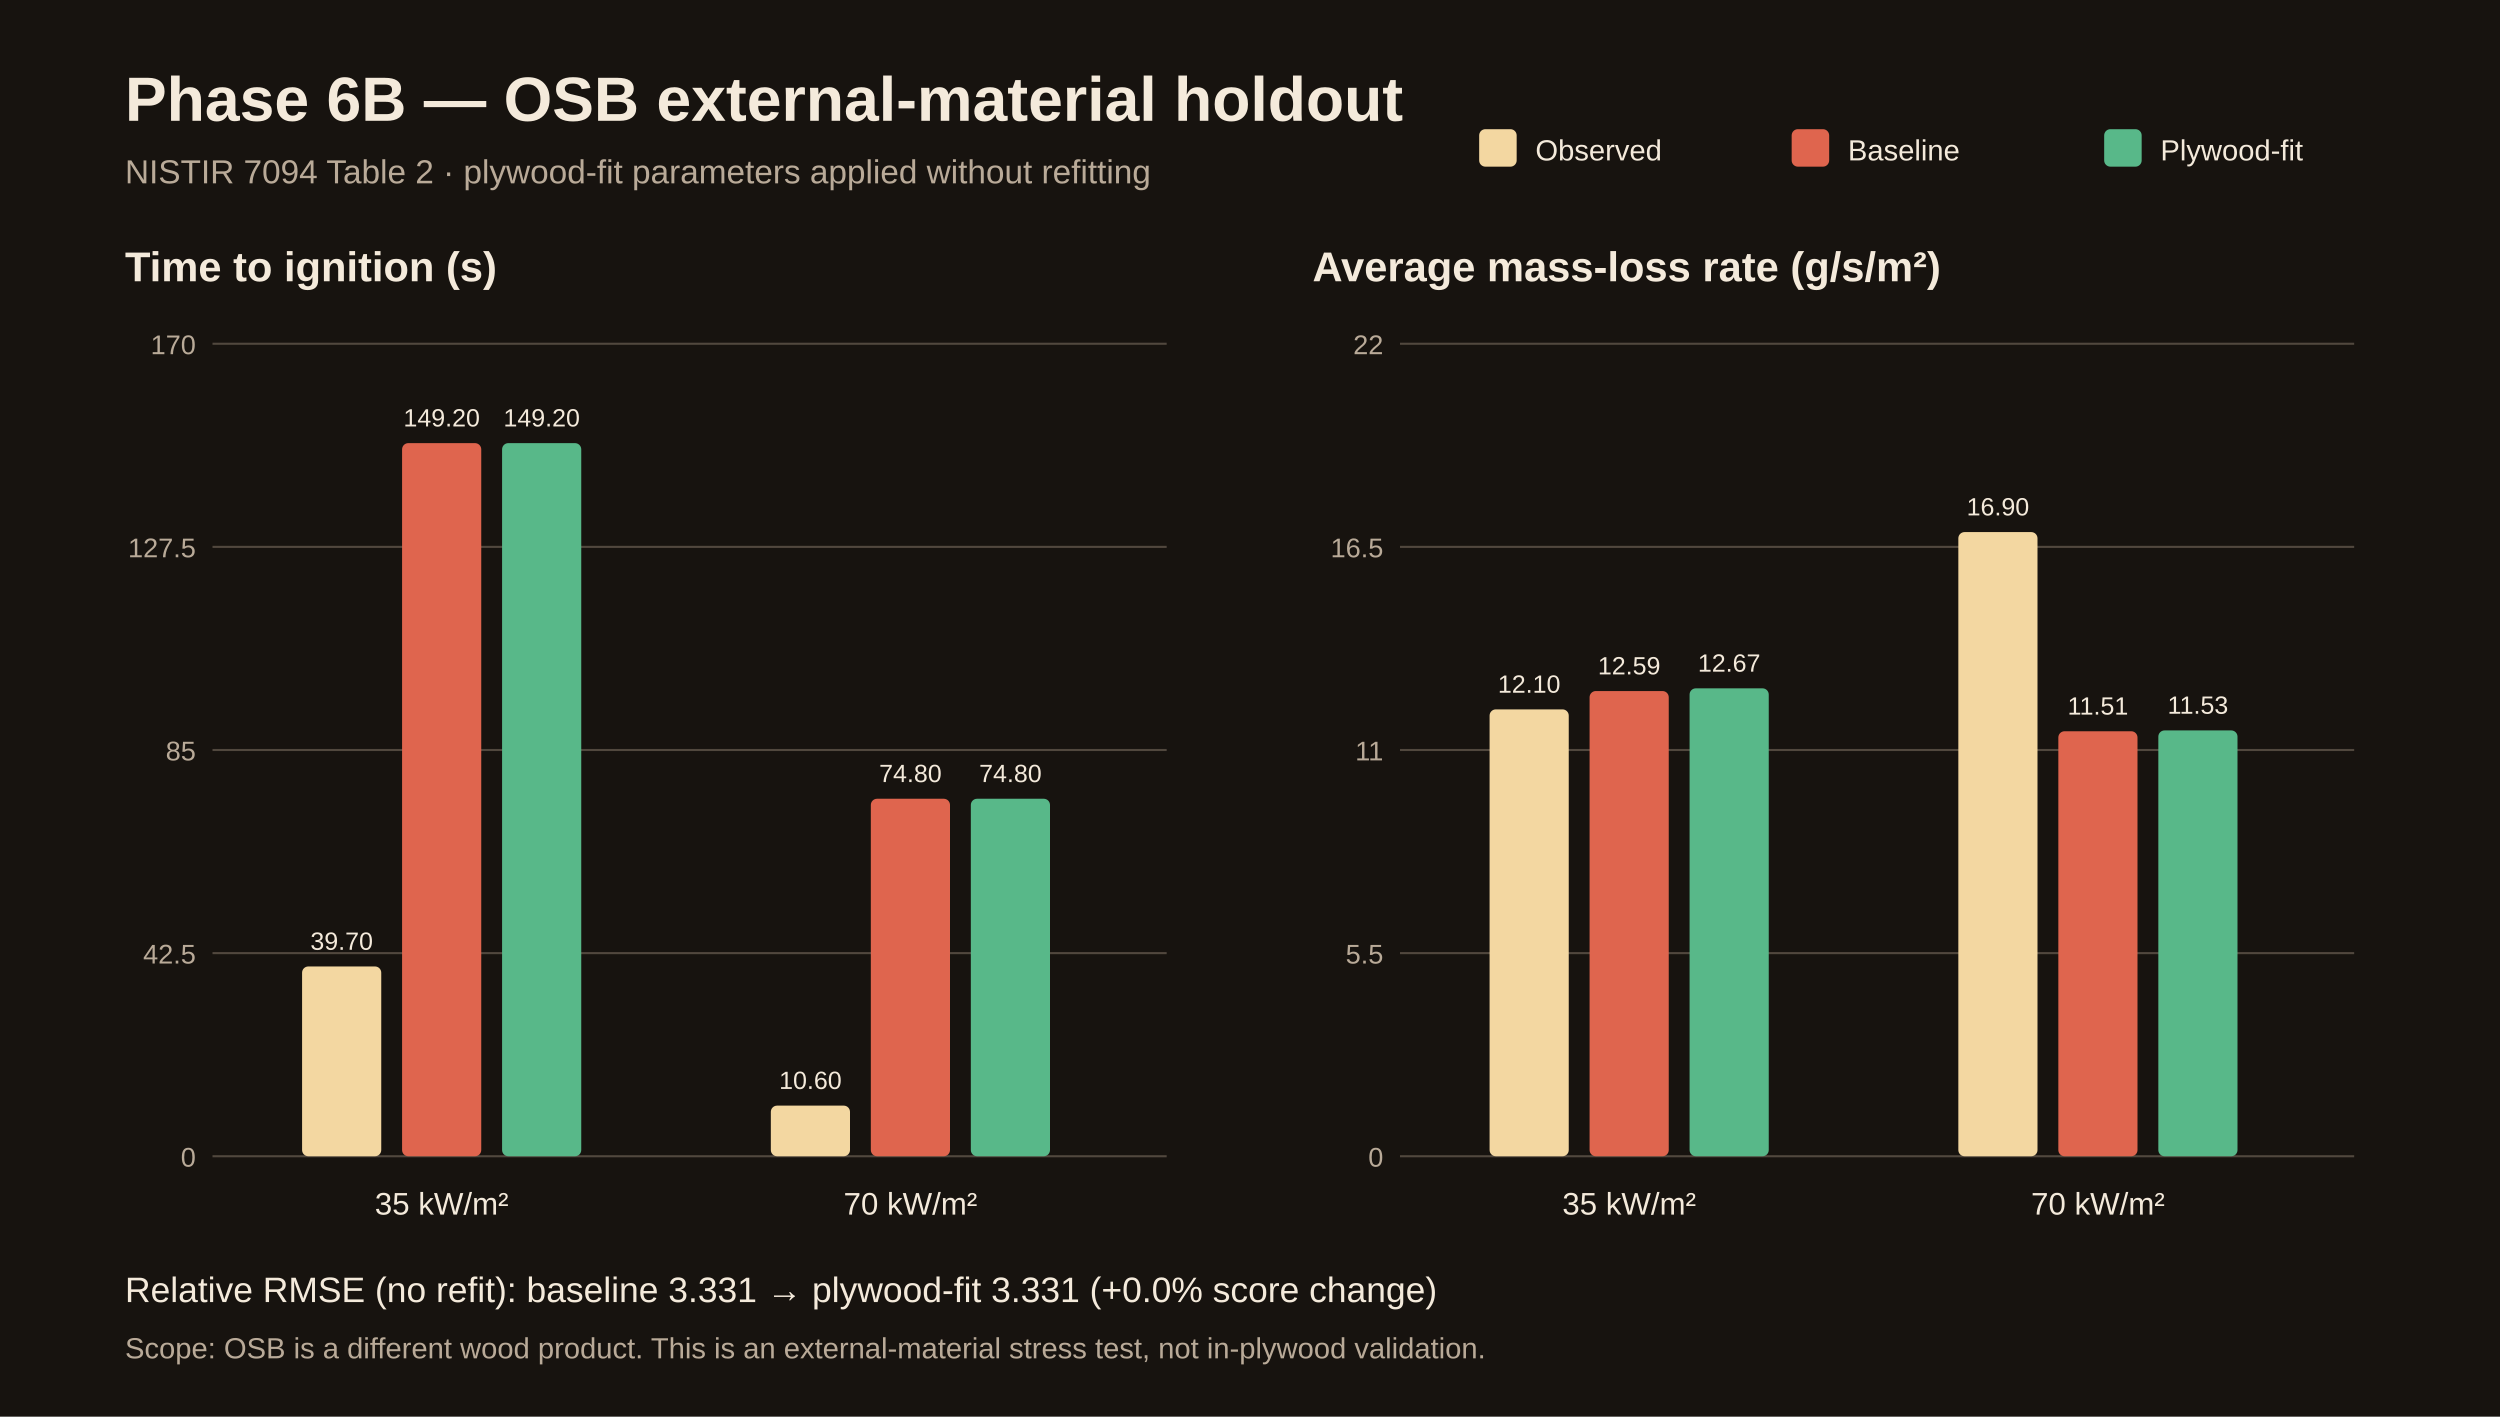
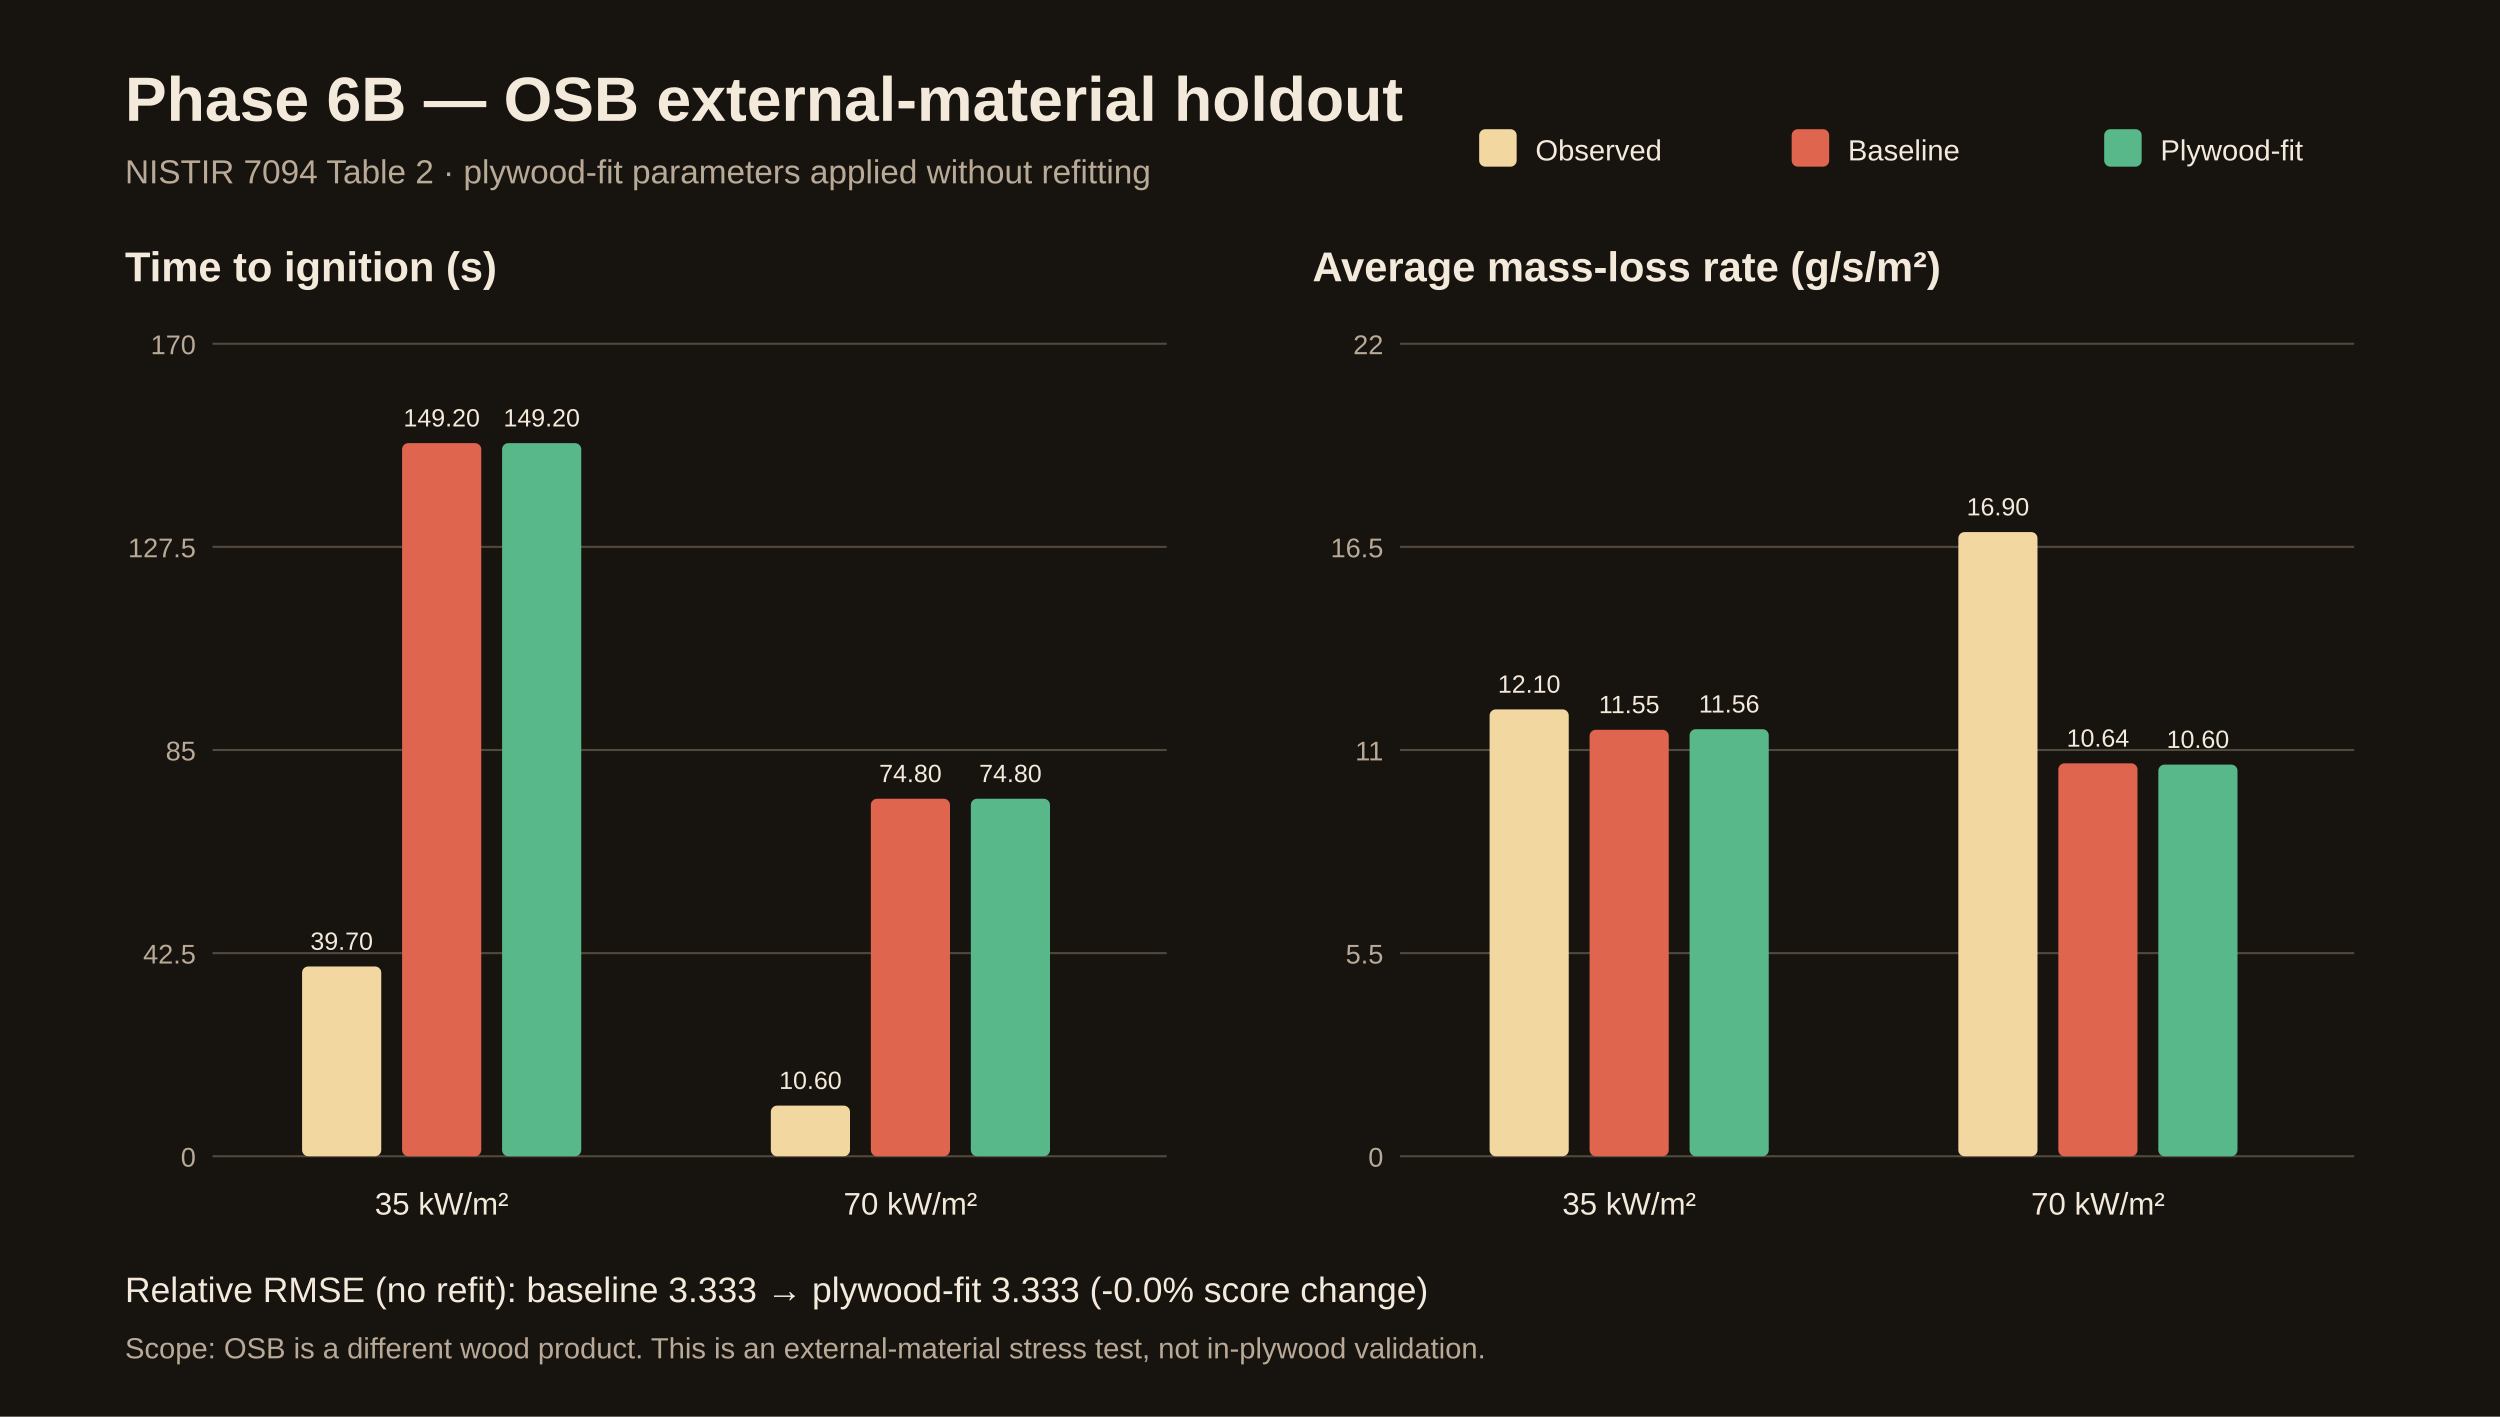
<svg xmlns="http://www.w3.org/2000/svg" width="1200" height="680" viewBox="0 0 1200 680">
  <rect width="1200" height="680" fill="#17130f" />
  <style>text{font-family:Segoe UI,Arial,sans-serif;fill:#f4eadb}.muted{fill:#b9aa98}.grid{stroke:#51483e;stroke-width:1}</style>
  <text x="60" y="58" font-size="30" font-weight="700">Phase 6B — OSB external-material holdout</text>
  <text x="60" y="88" class="muted" font-size="16">NISTIR 7094 Table 2 · plywood-fit parameters applied without refitting</text>
  <rect x="710" y="62" width="18" height="18" rx="3" fill="#f3d7a1" />
  <text x="737" y="77" font-size="14">Observed</text>
  <rect x="860" y="62" width="18" height="18" rx="3" fill="#df654e" />
  <text x="887" y="77" font-size="14">Baseline</text>
  <rect x="1010" y="62" width="18" height="18" rx="3" fill="#58b889" />
  <text x="1037" y="77" font-size="14">Plywood-fit</text>
  <text x="60" y="135" font-size="20" font-weight="600">Time to ignition (s)</text>
  <line class="grid" x1="102" y1="555.0" x2="560" y2="555.0" />
  <text x="94" y="560.0" text-anchor="end" class="muted" font-size="13">0</text>
  <line class="grid" x1="102" y1="457.5" x2="560" y2="457.5" />
  <text x="94" y="462.5" text-anchor="end" class="muted" font-size="13">42.5</text>
  <line class="grid" x1="102" y1="360.0" x2="560" y2="360.0" />
  <text x="94" y="365.0" text-anchor="end" class="muted" font-size="13">85</text>
  <line class="grid" x1="102" y1="262.5" x2="560" y2="262.5" />
  <text x="94" y="267.5" text-anchor="end" class="muted" font-size="13">127.5</text>
  <line class="grid" x1="102" y1="165.0" x2="560" y2="165.0" />
  <text x="94" y="170.0" text-anchor="end" class="muted" font-size="13">170</text>
  <rect x="145" y="463.9" width="38" height="91.1" rx="3" fill="#f3d7a1" />
  <text x="164" y="455.9" text-anchor="middle" font-size="12">39.70</text>
  <rect x="193" y="212.7" width="38" height="342.3" rx="3" fill="#df654e" />
  <text x="212" y="204.7" text-anchor="middle" font-size="12">149.20</text>
  <rect x="241" y="212.7" width="38" height="342.3" rx="3" fill="#58b889" />
  <text x="260" y="204.7" text-anchor="middle" font-size="12">149.20</text>
  <text x="212" y="583" text-anchor="middle" font-size="15">35 kW/m²</text>
  <rect x="370" y="530.7" width="38" height="24.3" rx="3" fill="#f3d7a1" />
  <text x="389" y="522.7" text-anchor="middle" font-size="12">10.60</text>
  <rect x="418" y="383.4" width="38" height="171.6" rx="3" fill="#df654e" />
  <text x="437" y="375.4" text-anchor="middle" font-size="12">74.80</text>
  <rect x="466" y="383.4" width="38" height="171.6" rx="3" fill="#58b889" />
  <text x="485" y="375.4" text-anchor="middle" font-size="12">74.80</text>
  <text x="437" y="583" text-anchor="middle" font-size="15">70 kW/m²</text>
  <text x="630" y="135" font-size="20" font-weight="600">Average mass-loss rate (g/s/m²)</text>
  <line class="grid" x1="672" y1="555.0" x2="1130" y2="555.0" />
  <text x="664" y="560.0" text-anchor="end" class="muted" font-size="13">0</text>
  <line class="grid" x1="672" y1="457.5" x2="1130" y2="457.5" />
  <text x="664" y="462.5" text-anchor="end" class="muted" font-size="13">5.5</text>
  <line class="grid" x1="672" y1="360.0" x2="1130" y2="360.0" />
  <text x="664" y="365.0" text-anchor="end" class="muted" font-size="13">11</text>
  <line class="grid" x1="672" y1="262.5" x2="1130" y2="262.5" />
  <text x="664" y="267.5" text-anchor="end" class="muted" font-size="13">16.5</text>
  <line class="grid" x1="672" y1="165.0" x2="1130" y2="165.0" />
  <text x="664" y="170.0" text-anchor="end" class="muted" font-size="13">22</text>
  <rect x="715" y="340.5" width="38" height="214.5" rx="3" fill="#f3d7a1" />
  <text x="734" y="332.5" text-anchor="middle" font-size="12">12.10</text>
-   <rect x="763" y="331.7" width="38" height="223.3" rx="3" fill="#df654e" />
-   <text x="782" y="323.7" text-anchor="middle" font-size="12">12.59</text>
-   <rect x="811" y="330.4" width="38" height="224.6" rx="3" fill="#58b889" />
-   <text x="830" y="322.4" text-anchor="middle" font-size="12">12.67</text>
+   <rect x="763" y="350.3" width="38" height="204.7" rx="3" fill="#df654e" />
+   <text x="782" y="342.3" text-anchor="middle" font-size="12">11.55</text>
+   <rect x="811" y="350.0" width="38" height="205.0" rx="3" fill="#58b889" />
+   <text x="830" y="342.0" text-anchor="middle" font-size="12">11.56</text>
  <text x="782" y="583" text-anchor="middle" font-size="15">35 kW/m²</text>
  <rect x="940" y="255.4" width="38" height="299.6" rx="3" fill="#f3d7a1" />
  <text x="959" y="247.4" text-anchor="middle" font-size="12">16.90</text>
-   <rect x="988" y="351.0" width="38" height="204.0" rx="3" fill="#df654e" />
-   <text x="1007" y="343.0" text-anchor="middle" font-size="12">11.51</text>
-   <rect x="1036" y="350.6" width="38" height="204.4" rx="3" fill="#58b889" />
-   <text x="1055" y="342.6" text-anchor="middle" font-size="12">11.53</text>
+   <rect x="988" y="366.4" width="38" height="188.6" rx="3" fill="#df654e" />
+   <text x="1007" y="358.4" text-anchor="middle" font-size="12">10.64</text>
+   <rect x="1036" y="367.0" width="38" height="188.0" rx="3" fill="#58b889" />
+   <text x="1055" y="359.0" text-anchor="middle" font-size="12">10.60</text>
  <text x="1007" y="583" text-anchor="middle" font-size="15">70 kW/m²</text>
-   <text x="60" y="625" font-size="17">Relative RMSE (no refit): baseline 3.331 → plywood-fit 3.331 (+0.0% score change)</text>
+   <text x="60" y="625" font-size="17">Relative RMSE (no refit): baseline 3.333 → plywood-fit 3.333 (-0.0% score change)</text>
  <text x="60" y="652" class="muted" font-size="14">Scope: OSB is a different wood product. This is an external-material stress test, not in-plywood validation.</text>
</svg>
